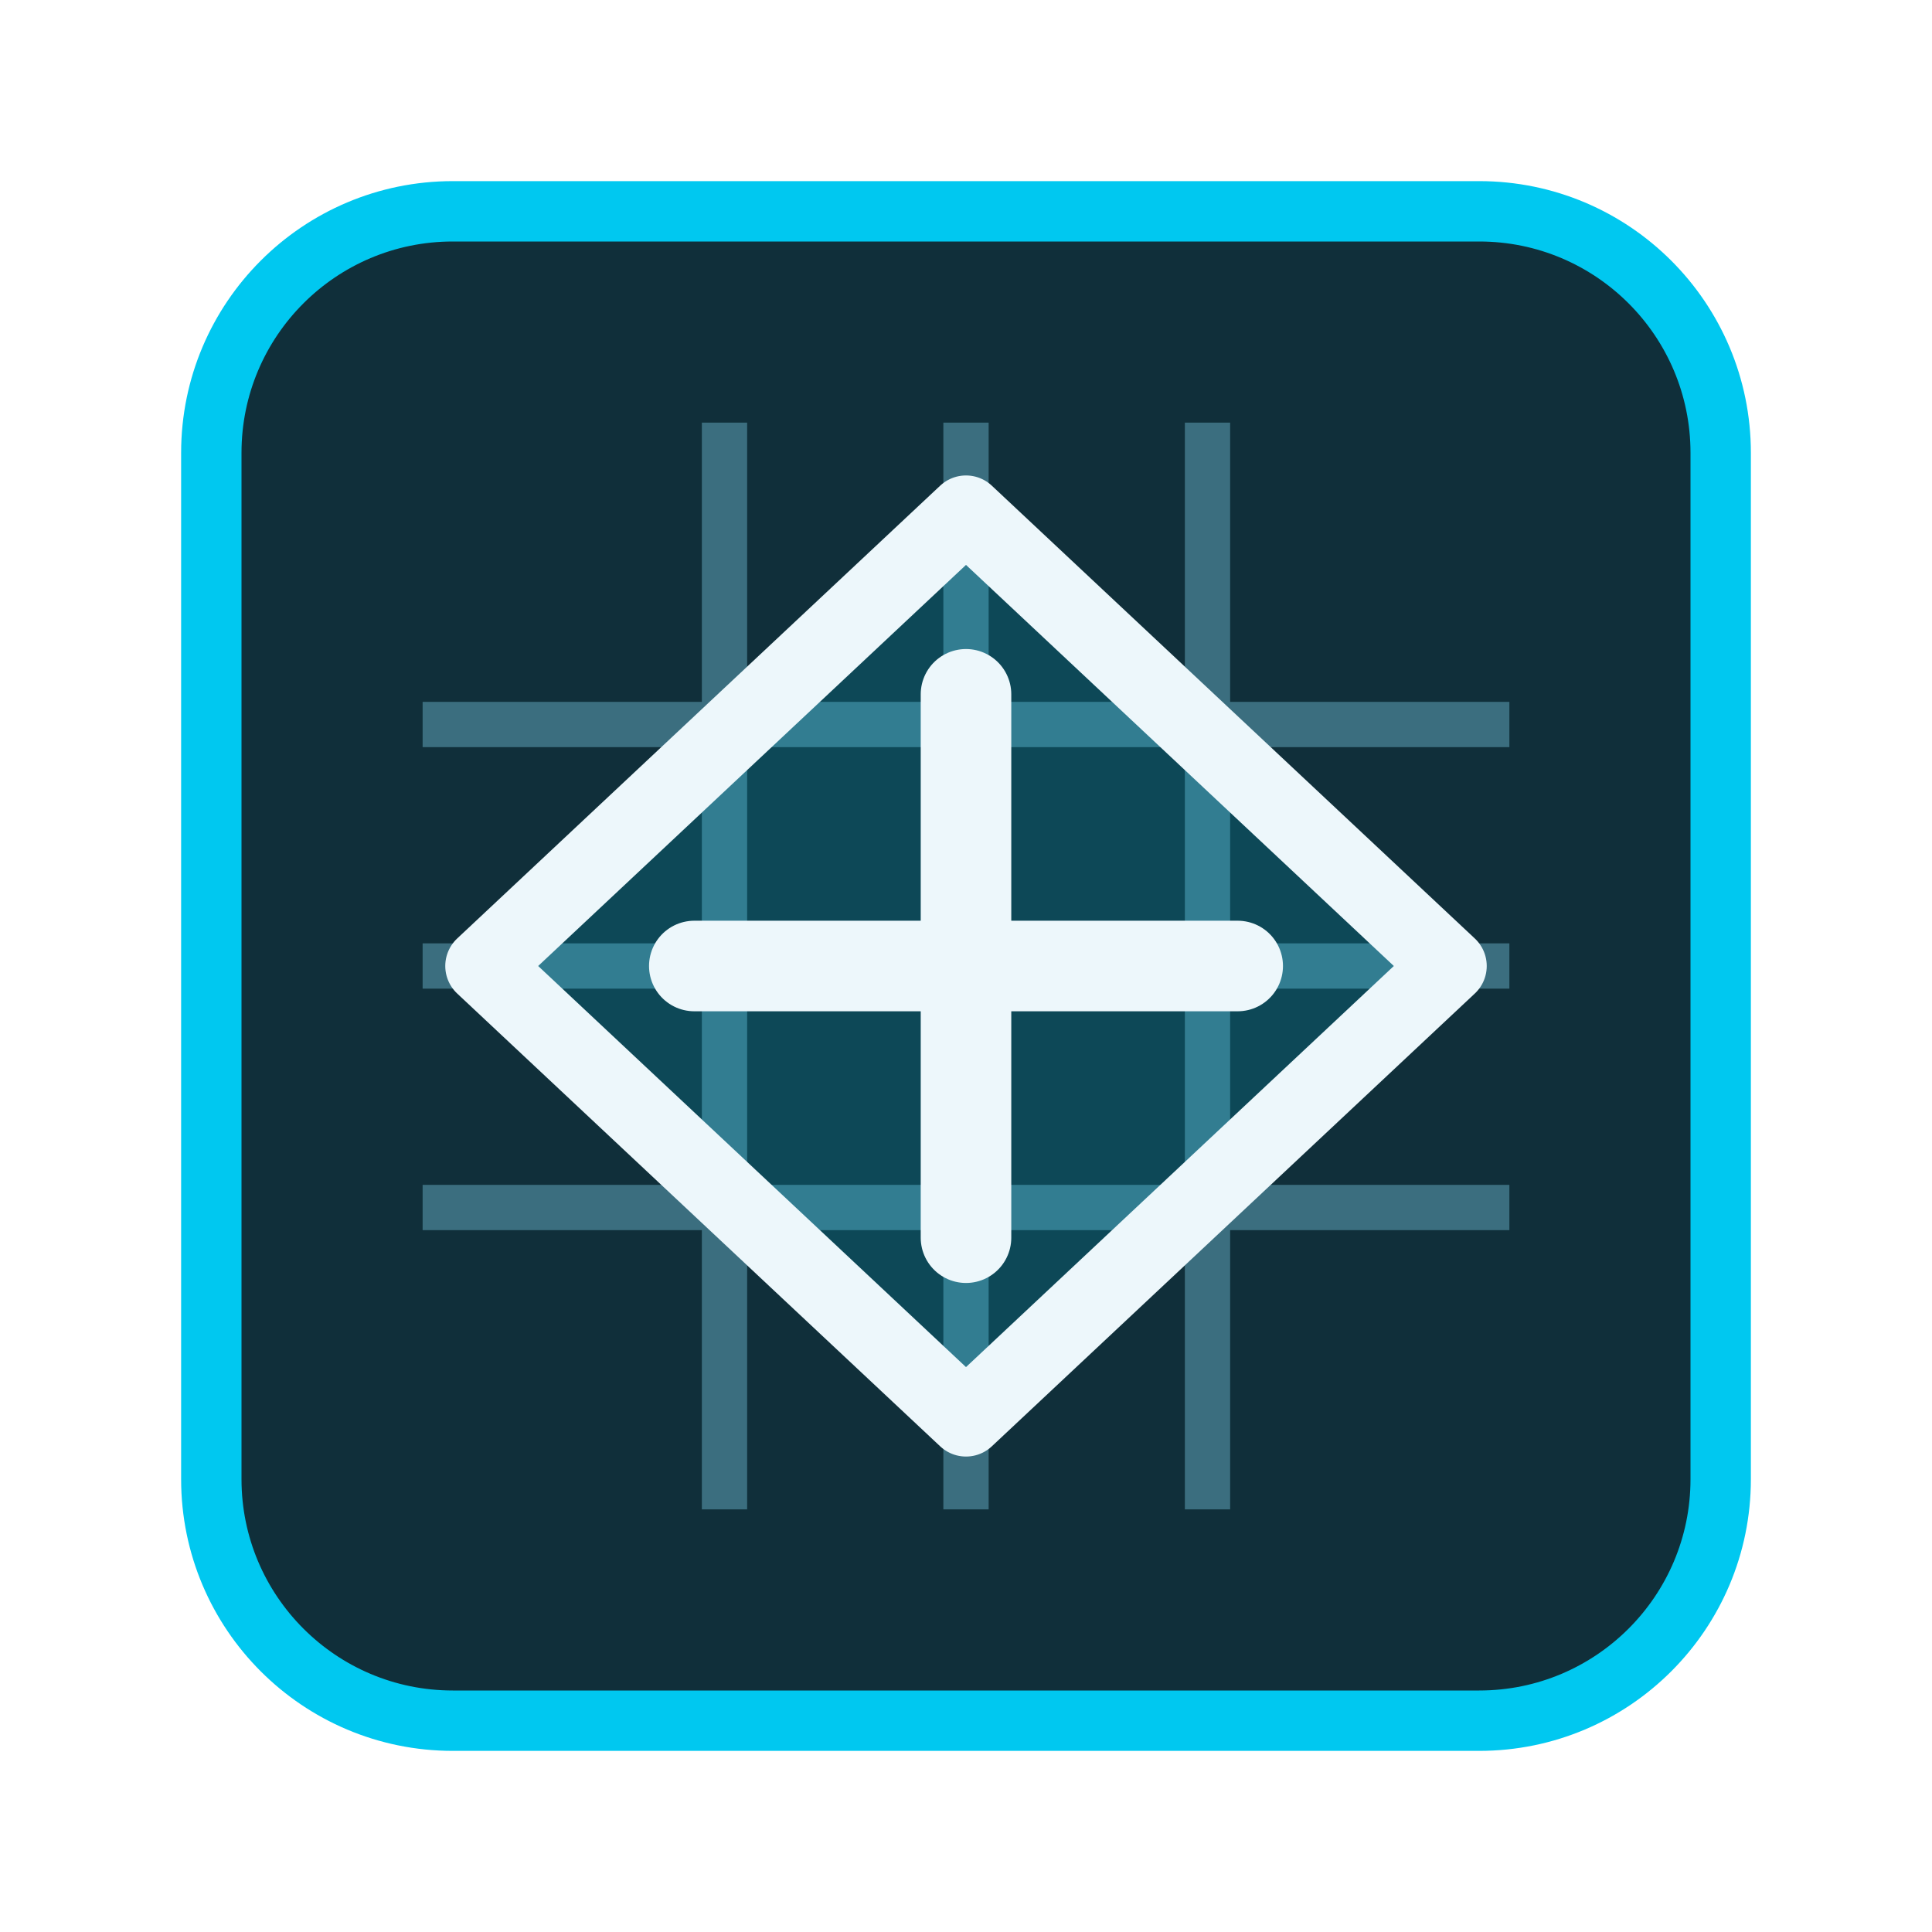
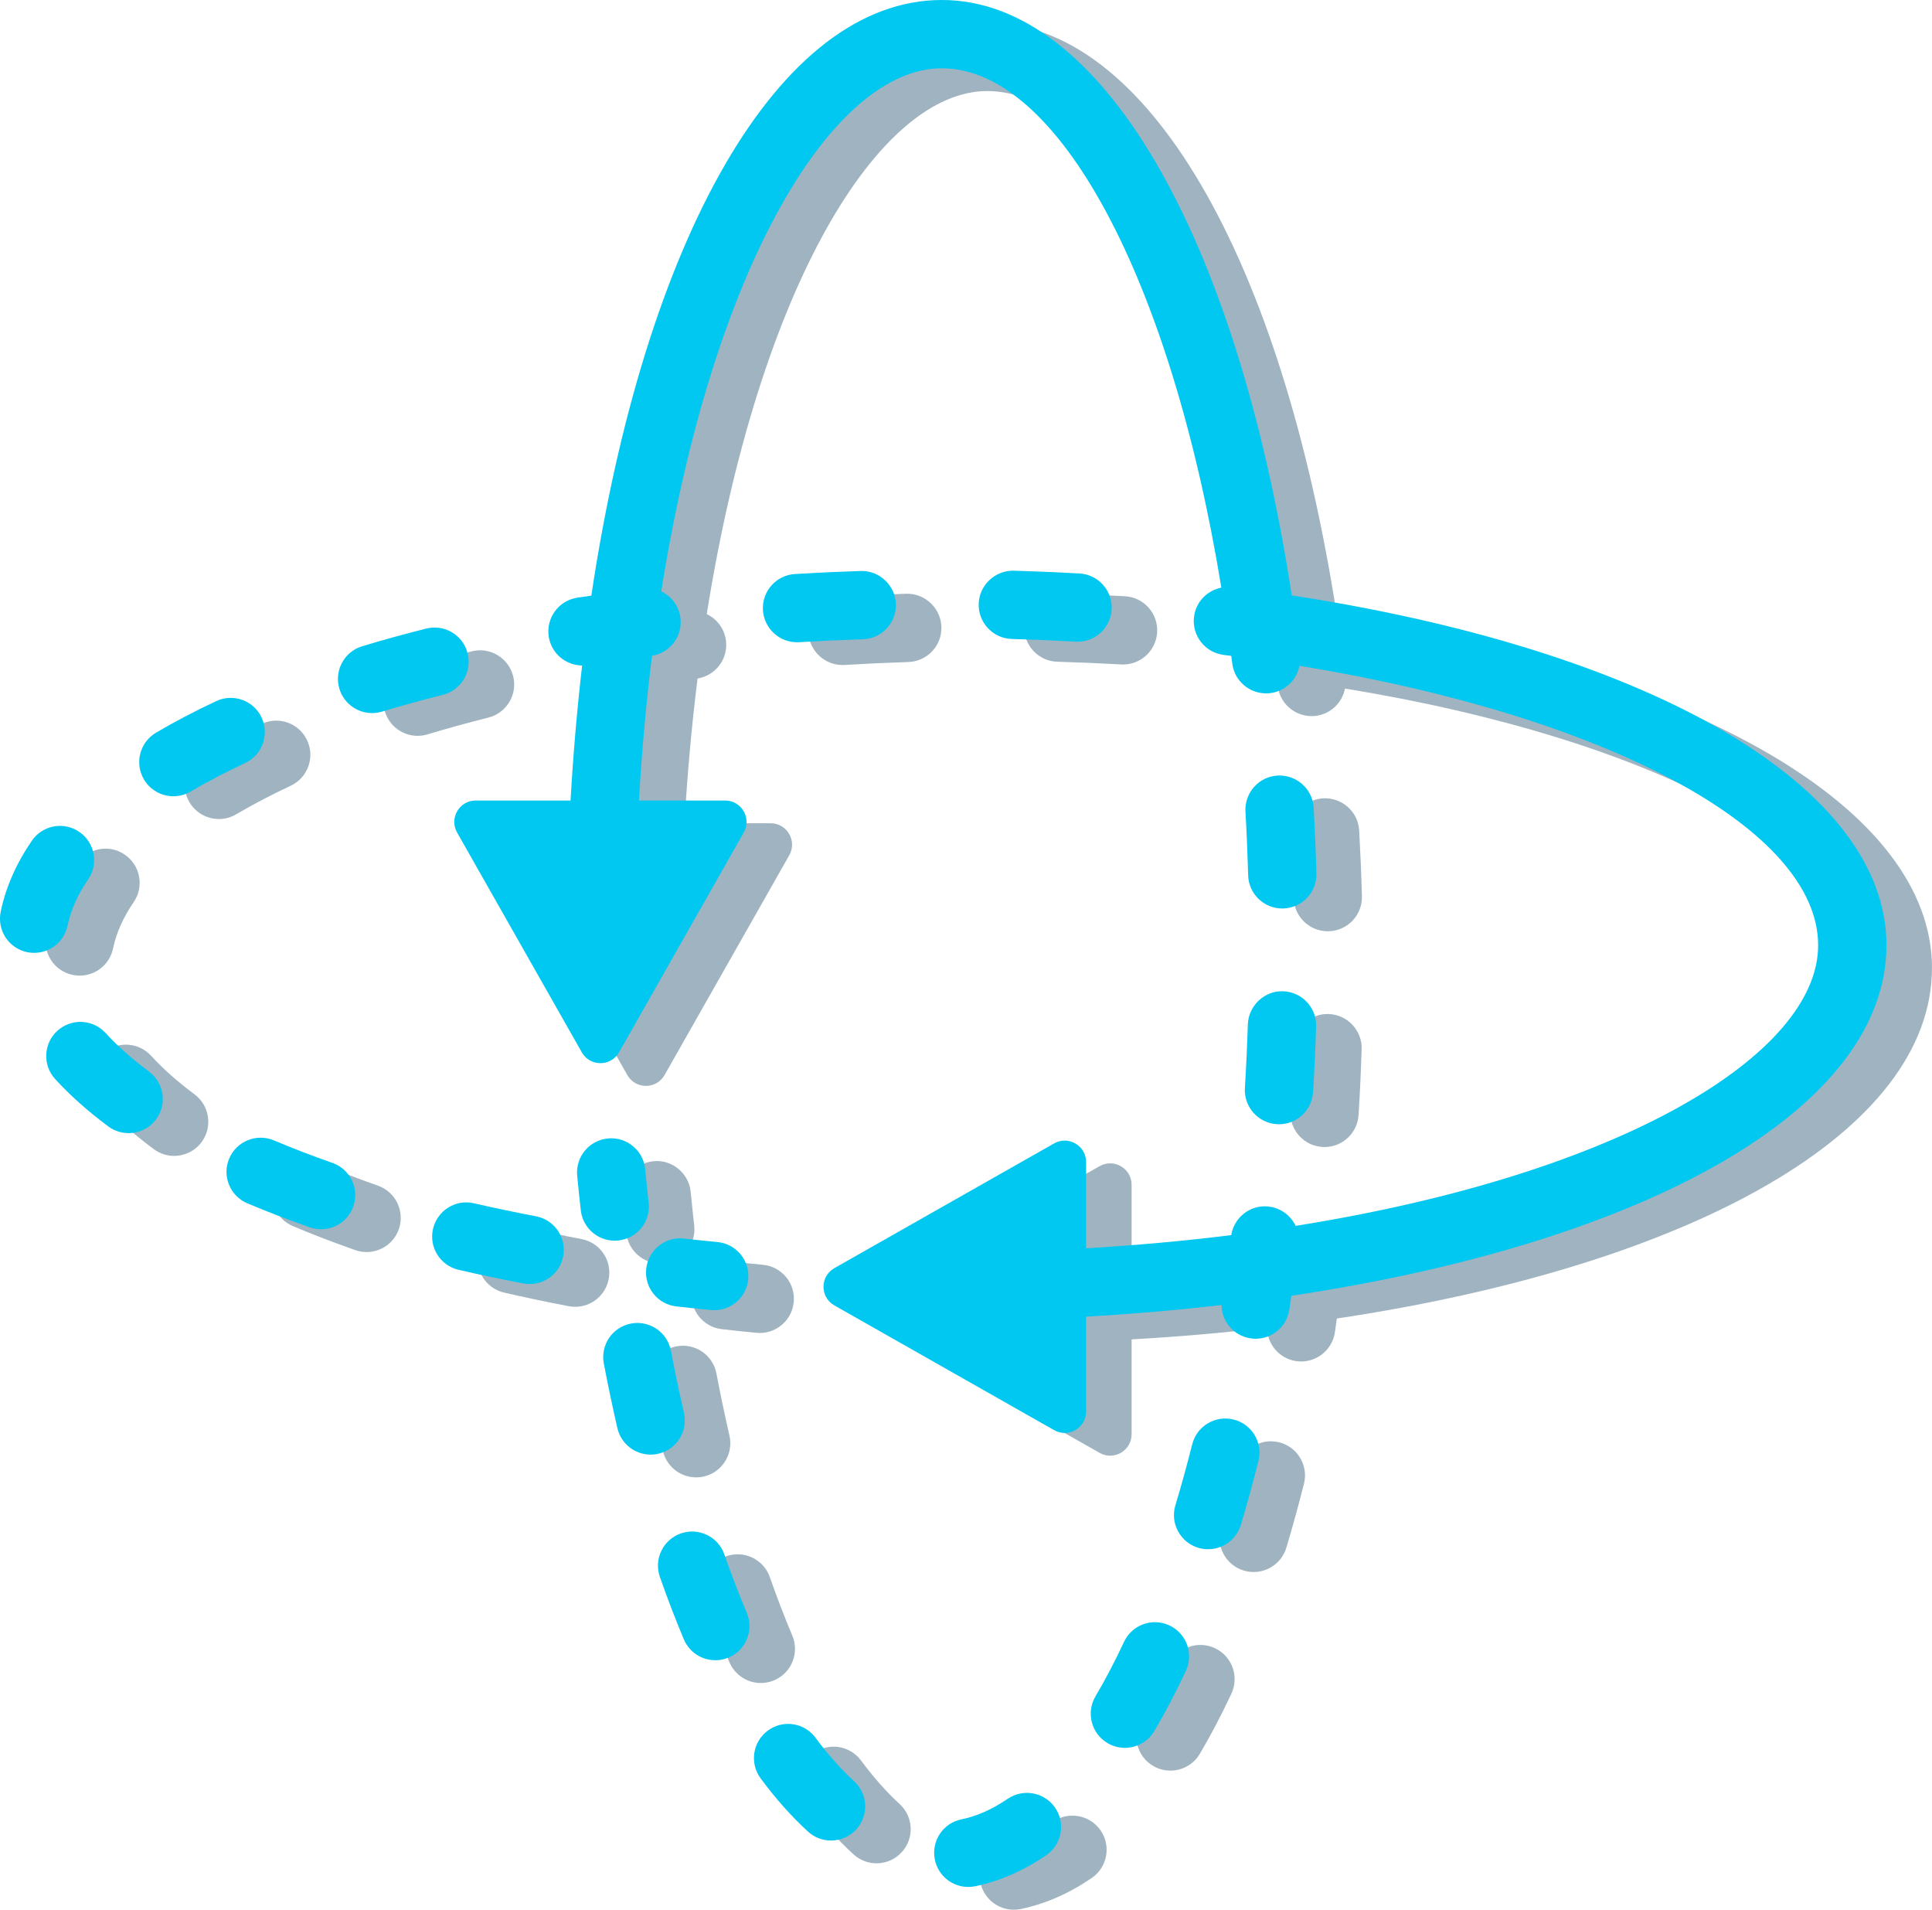
- <svg xmlns="http://www.w3.org/2000/svg" width="64" height="64" viewBox="0 0 64 64" fill="none">
-   <rect x="7" y="7" width="50" height="50" rx="8" fill="#102F3A" stroke="#00C8F0" stroke-width="2" />
-   <path d="M14 24H50M14 32H50M14 40H50M24 14V50M32 14V50M40 14V50" stroke="#8DE1FF" stroke-opacity=".35" stroke-width="1.5" />
-   <path d="M32 17L48 32L32 47L16 32L32 17Z" fill="#00C8F0" fill-opacity=".16" stroke="#EDF7FB" stroke-width="2.5" stroke-linejoin="round" />
-   <path d="M32 23V41M23 32H41" stroke="#EDF7FB" stroke-width="3" stroke-linecap="round" />
+ <svg xmlns="http://www.w3.org/2000/svg" id="Layer_2" data-name="Layer 2" viewBox="0 0 84.88 83.883">
+   <defs>
+     <style>
+       .cls-1 {
+         fill: #9fb3c1;
+       }
+ 
+       .cls-2 {
+         fill: #00c8f0;
+       }
+     </style>
+   </defs>
+   <g id="Icon">
+     <g>
+       <path class="cls-1" d="M25.552,54.426c-.932-.178-1.843-.369-2.73-.573-.805-.188-1.612.318-1.798,1.126s.318,1.612,1.126,1.798c.922.212,1.869.411,2.838.597.095.018.19.026.283.026.706,0,1.334-.5,1.472-1.219.156-.813-.378-1.6-1.191-1.755Z" />
+       <path class="cls-1" d="M37.016,29.21c.03,0,.061-.001.091-.002.924-.056,1.858-.099,2.802-.13.828-.027,1.478-.72,1.45-1.548-.027-.829-.737-1.477-1.548-1.45-.971.032-1.933.076-2.884.133-.827.049-1.457.76-1.408,1.587.048.796.709,1.41,1.496,1.41Z" />
+       <path class="cls-1" d="M22.544,29.698c-.202-.803-1.017-1.291-1.821-1.088-.963.243-1.908.503-2.809.775-.793.239-1.242,1.076-1.003,1.869.195.649.791,1.067,1.436,1.067.143,0,.289-.021.434-.064.863-.26,1.756-.506,2.676-.738.803-.203,1.291-1.018,1.088-1.821Z" />
+       <path class="cls-1" d="M8.546,48.068c-.742-.552-1.384-1.121-1.908-1.694-.559-.612-1.507-.654-2.119-.096s-.654,1.508-.096,2.119c.653.715,1.438,1.414,2.334,2.079.269.2.582.296.893.296.459,0,.911-.209,1.206-.605.494-.666.354-1.605-.311-2.099Z" />
+       <path class="cls-1" d="M16.602,52.079c-.896-.314-1.76-.647-2.568-.988-.763-.321-1.643.035-1.965.798-.322.764.035,1.644.798,1.966.865.365,1.788.721,2.742,1.055.165.058.332.085.497.085.619,0,1.199-.386,1.416-1.004.274-.781-.137-1.638-.919-1.911Z" />
+       <path class="cls-1" d="M13.494,32.518c-.352-.75-1.246-1.075-1.995-.722-.945.443-1.835.909-2.645,1.387-.713.421-.951,1.341-.53,2.054.28.474.78.738,1.293.738.259,0,.521-.067.761-.208.728-.429,1.533-.851,2.393-1.254.75-.351,1.074-1.244.722-1.995Z" />
+       <path class="cls-1" d="M49.257,29.185c.028.001.057.002.084.002.791,0,1.452-.618,1.497-1.417.046-.827-.588-1.535-1.415-1.581-.95-.053-1.911-.094-2.883-.122-.813-.019-1.519.628-1.542,1.457-.024.828.628,1.519,1.456,1.542.944.027,1.878.067,2.803.118Z" />
+       <path class="cls-1" d="M4.969,41.655c.138-.672.442-1.355.904-2.03.468-.684.294-1.617-.39-2.085-.685-.47-1.617-.294-2.085.39-.689,1.006-1.15,2.056-1.368,3.122-.167.812.356,1.604,1.167,1.771.102.021.203.031.303.031.697,0,1.322-.489,1.468-1.199Z" />
+       <path class="cls-1" d="M31.715,58.383c.503.057,1.011.11,1.522.159.048.005.096.007.144.007.764,0,1.417-.582,1.491-1.358.079-.824-.526-1.557-1.351-1.635-.494-.047-.985-.099-1.472-.153-.815-.099-1.565.499-1.658,1.322-.092.823.5,1.566,1.323,1.658Z" />
+       <path class="cls-1" d="M84.88,42.521c0-6.947-10.217-12.926-26.129-15.368-2.439-15.927-8.42-26.154-15.371-26.154-7.169,0-13.049,10.472-15.4,26.163-.207.032-.423.058-.628.091-.818.132-1.374.902-1.242,1.72.118.732.748,1.251,1.465,1.258-.221,1.913-.392,3.892-.509,5.93h-4.165c-.722,0-1.175.778-.819,1.406l5.478,9.653c.361.636,1.277.636,1.637,0l5.478-9.653c.356-.627-.097-1.406-.819-1.406h-3.786c.131-2.215.324-4.34.576-6.358.795-.129,1.351-.863,1.247-1.667-.067-.525-.398-.949-.842-1.161,2.298-14.447,7.581-22.976,12.327-22.976,5.125,0,10.073,9.288,12.28,22.812-.617.122-1.119.621-1.2,1.28-.103.822.481,1.571,1.304,1.674.112.014.221.03.332.044.014.112.03.221.044.333.095.759.741,1.313,1.486,1.313.062,0,.125-.004.188-.012.658-.083,1.157-.582,1.279-1.199,13.509,2.209,22.787,7.156,22.787,12.276,0,4.744-8.521,10.024-22.956,12.324-.212-.444-.636-.777-1.161-.844-.796-.112-1.54.452-1.668,1.25-2.024.254-4.155.447-6.377.579v-3.787c0-.722-.778-1.175-1.406-.819l-9.653,5.478c-.636.361-.636,1.277,0,1.637l9.653,5.478c.628.356,1.406-.097,1.406-.819v-4.165c2.045-.117,4.031-.289,5.95-.511.008.716.526,1.343,1.258,1.461.08.014.161.02.24.02.723,0,1.36-.524,1.479-1.262.033-.204.059-.419.09-.625,15.681-2.352,26.145-8.231,26.145-15.397Z" />
+       <path class="cls-1" d="M33.823,69.276c-.273-.781-1.129-1.194-1.911-.921-.782.273-1.194,1.129-.921,1.911.334.953.688,1.876,1.054,2.743.242.572.797.916,1.382.916.195,0,.393-.038.583-.118.763-.322,1.121-1.202.798-1.966-.341-.809-.673-1.672-.986-2.565Z" />
+       <path class="cls-1" d="M37.829,77.329c-.495-.668-1.435-.807-2.099-.311-.665.493-.804,1.433-.311,2.098.664.896,1.363,1.681,2.078,2.334.288.264.65.394,1.012.394.406,0,.811-.164,1.107-.487.56-.611.518-1.56-.094-2.119-.574-.525-1.144-1.167-1.694-1.908Z" />
+       <path class="cls-1" d="M58.098,50.379c.031.002.062.003.093.003.787,0,1.447-.612,1.496-1.408.059-.951.104-1.913.135-2.885.027-.828-.622-1.521-1.45-1.548-.799-.037-1.521.622-1.548,1.45-.031.942-.074,1.875-.131,2.799-.051.826.578,1.538,1.405,1.589Z" />
+       <path class="cls-1" d="M58.335,40.904c.015,0,.029,0,.044-0.0.828-.024,1.48-.714,1.456-1.542-.027-.971-.068-1.932-.121-2.883-.046-.827-.755-1.455-1.582-1.413-.827.046-1.46.755-1.414,1.582.053.923.092,1.856.119,2.8.022.813.689,1.457,1.498,1.457Z" />
+       <path class="cls-1" d="M56.2,63.353c-.805-.202-1.618.284-1.821,1.087-.233.921-.479,1.814-.739,2.678-.238.793.211,1.63,1.005,1.868.144.043.289.063.433.063.645,0,1.24-.419,1.436-1.068.271-.904.53-1.841.774-2.807.203-.803-.283-1.618-1.087-1.821Z" />
+       <path class="cls-1" d="M32.048,63.057c-.204-.887-.396-1.797-.573-2.729-.155-.813-.941-1.345-1.754-1.192-.814.155-1.348.94-1.193,1.755.185.969.384,1.916.596,2.838.16.694.777,1.164,1.46,1.164.111,0,.225-.012.338-.038.807-.186,1.311-.991,1.125-1.798Z" />
+       <path class="cls-1" d="M46.27,80.012c-.675.461-1.357.765-2.029.901-.812.165-1.336.957-1.17,1.769.145.711.77,1.201,1.468,1.201.1,0,.2-.01.301-.03,1.065-.217,2.116-.676,3.124-1.364.684-.468.859-1.4.392-2.085-.467-.684-1.401-.857-2.085-.392Z" />
+       <path class="cls-1" d="M53.378,72.396c-.753-.354-1.645-.028-1.995.722-.402.859-.824,1.664-1.254,2.393-.421.713-.184,1.633.53,2.054.239.142.501.208.761.208.513,0,1.013-.264,1.293-.738.478-.81.944-1.698,1.387-2.643.352-.75.028-1.644-.722-1.995Z" />
+       <path class="cls-1" d="M29.176,55.487c.823-.092,1.416-.835,1.323-1.658-.055-.486-.106-.978-.154-1.473-.08-.824-.819-1.433-1.637-1.35-.825.079-1.429.812-1.35,1.637.049.511.102,1.018.159,1.521.086.766.735,1.332,1.489,1.332.056,0,.113-.003.169-.01Z" />
+     </g>
+     <g>
+       <path class="cls-2" d="M23.552,53.426c-.932-.178-1.843-.369-2.73-.573-.805-.188-1.612.318-1.798,1.126s.318,1.612,1.126,1.798c.922.212,1.869.411,2.838.597.095.018.19.026.283.026.706,0,1.334-.5,1.472-1.219.156-.813-.378-1.6-1.191-1.755Z" />
+       <path class="cls-2" d="M35.016,28.21c.03,0,.061-.001.091-.002.924-.056,1.858-.099,2.802-.13.828-.027,1.478-.72,1.45-1.548-.027-.829-.737-1.477-1.548-1.45-.971.032-1.933.076-2.884.133-.827.049-1.457.76-1.408,1.587.048.796.709,1.41,1.496,1.41Z" />
+       <path class="cls-2" d="M20.544,28.698c-.202-.803-1.017-1.291-1.821-1.088-.963.243-1.908.503-2.809.775-.793.239-1.242,1.076-1.003,1.869.195.649.791,1.067,1.436,1.067.143,0,.289-.021.434-.064.863-.26,1.756-.506,2.676-.738.803-.203,1.291-1.018,1.088-1.821Z" />
+       <path class="cls-2" d="M6.546,47.068c-.742-.552-1.384-1.121-1.908-1.694-.559-.612-1.507-.654-2.119-.096s-.654,1.508-.096,2.119c.653.715,1.438,1.414,2.334,2.079.269.2.582.296.893.296.459,0,.911-.209,1.206-.605.494-.666.354-1.605-.311-2.099Z" />
+       <path class="cls-2" d="M14.602,51.079c-.896-.314-1.76-.647-2.568-.988-.763-.321-1.643.035-1.965.798-.322.764.035,1.644.798,1.966.865.365,1.788.721,2.742,1.055.165.058.332.085.497.085.619,0,1.199-.386,1.416-1.004.274-.781-.137-1.638-.919-1.911Z" />
+       <path class="cls-2" d="M11.494,31.518c-.352-.75-1.246-1.075-1.995-.722-.945.443-1.835.909-2.645,1.387-.713.421-.951,1.341-.53,2.054.28.474.78.738,1.293.738.259,0,.521-.067.761-.208.728-.429,1.533-.851,2.393-1.254.75-.351,1.074-1.244.722-1.995Z" />
+       <path class="cls-2" d="M47.257,28.185c.028.001.057.002.084.002.791,0,1.452-.618,1.497-1.417.046-.827-.588-1.535-1.415-1.581-.95-.053-1.911-.094-2.883-.122-.813-.019-1.519.628-1.542,1.457-.024.828.628,1.519,1.456,1.542.944.027,1.878.067,2.803.118Z" />
+       <path class="cls-2" d="M2.969,40.655c.138-.672.442-1.355.904-2.03.468-.684.294-1.617-.39-2.085-.685-.47-1.617-.294-2.085.39-.689,1.006-1.15,2.056-1.368,3.122-.167.812.356,1.604,1.167,1.771.102.021.203.031.303.031.697,0,1.322-.489,1.468-1.199Z" />
+       <path class="cls-2" d="M29.715,57.383c.503.057,1.011.11,1.522.159.048.005.096.007.144.007.764,0,1.417-.582,1.491-1.358.079-.824-.526-1.557-1.351-1.635-.494-.047-.985-.099-1.472-.153-.815-.099-1.565.499-1.658,1.322-.092.823.5,1.566,1.323,1.658Z" />
+       <path class="cls-2" d="M82.88,41.521c0-6.947-10.217-12.926-26.129-15.368C54.313,10.227,48.332,0,41.38,0c-7.169,0-13.049,10.472-15.4,26.163-.207.032-.423.058-.628.091-.818.132-1.374.902-1.242,1.72.118.732.748,1.251,1.465,1.258-.221,1.913-.392,3.892-.509,5.93h-4.165c-.722,0-1.175.778-.819,1.406l5.478,9.653c.361.636,1.277.636,1.637,0l5.478-9.653c.356-.627-.097-1.406-.819-1.406h-3.786c.131-2.215.324-4.34.576-6.358.795-.129,1.351-.863,1.247-1.667-.067-.525-.398-.949-.842-1.161,2.298-14.447,7.581-22.976,12.327-22.976,5.125,0,10.073,9.288,12.28,22.812-.617.122-1.119.621-1.2,1.28-.103.822.481,1.571,1.304,1.674.112.014.221.03.332.044.014.112.03.221.044.333.095.759.741,1.313,1.486,1.313.062,0,.125-.004.188-.012.658-.083,1.157-.582,1.279-1.199,13.509,2.209,22.787,7.156,22.787,12.276,0,4.744-8.521,10.024-22.956,12.324-.212-.444-.636-.777-1.161-.844-.796-.112-1.54.452-1.668,1.25-2.024.254-4.155.447-6.377.579v-3.787c0-.722-.778-1.175-1.406-.819l-9.653,5.478c-.636.361-.636,1.277,0,1.637l9.653,5.478c.628.356,1.406-.097,1.406-.819v-4.165c2.045-.117,4.031-.289,5.95-.511.008.716.526,1.343,1.258,1.461.08.014.161.02.24.02.723,0,1.36-.524,1.479-1.262.033-.204.059-.419.09-.625,15.681-2.352,26.145-8.231,26.145-15.397Z" />
+       <path class="cls-2" d="M31.823,68.276c-.273-.781-1.129-1.194-1.911-.921-.782.273-1.194,1.129-.921,1.911.334.953.688,1.876,1.054,2.743.242.572.797.916,1.382.916.195,0,.393-.038.583-.118.763-.322,1.121-1.202.798-1.966-.341-.809-.673-1.672-.986-2.565Z" />
+       <path class="cls-2" d="M35.829,76.329c-.495-.668-1.435-.807-2.099-.311-.665.493-.804,1.433-.311,2.098.664.896,1.363,1.681,2.078,2.334.288.264.65.394,1.012.394.406,0,.811-.164,1.107-.487.56-.611.518-1.56-.094-2.119-.574-.525-1.144-1.167-1.694-1.908Z" />
+       <path class="cls-2" d="M56.098,49.379c.031.002.062.003.093.003.787,0,1.447-.612,1.496-1.408.059-.951.104-1.913.135-2.885.027-.828-.622-1.521-1.45-1.548-.799-.037-1.521.622-1.548,1.45-.031.942-.074,1.875-.131,2.799-.051.826.578,1.538,1.405,1.589Z" />
+       <path class="cls-2" d="M56.335,39.904c.015,0,.029,0,.044-0.0.828-.024,1.48-.714,1.456-1.542-.027-.971-.068-1.932-.121-2.883-.046-.827-.755-1.455-1.582-1.413-.827.046-1.46.755-1.414,1.582.053.923.092,1.856.119,2.8.022.813.689,1.457,1.498,1.457Z" />
+       <path class="cls-2" d="M54.2,62.353c-.805-.202-1.618.284-1.821,1.087-.233.921-.479,1.814-.739,2.678-.238.793.211,1.63,1.005,1.868.144.043.289.063.433.063.645,0,1.24-.419,1.436-1.068.271-.904.53-1.841.774-2.807.203-.803-.283-1.618-1.087-1.821Z" />
+       <path class="cls-2" d="M30.048,62.057c-.204-.887-.396-1.797-.573-2.729-.155-.813-.941-1.345-1.754-1.192-.814.155-1.348.94-1.193,1.755.185.969.384,1.916.596,2.838.16.694.777,1.164,1.46,1.164.111,0,.225-.012.338-.038.807-.186,1.311-.991,1.125-1.798Z" />
+       <path class="cls-2" d="M44.27,79.012c-.675.461-1.357.765-2.029.901-.812.165-1.336.957-1.17,1.769.145.711.77,1.201,1.468,1.201.1,0,.2-.01.301-.03,1.065-.217,2.116-.676,3.124-1.364.684-.468.859-1.4.392-2.085-.467-.684-1.401-.857-2.085-.392Z" />
+       <path class="cls-2" d="M51.378,71.396c-.753-.354-1.645-.028-1.995.722-.402.859-.824,1.664-1.254,2.393-.421.713-.184,1.633.53,2.054.239.142.501.208.761.208.513,0,1.013-.264,1.293-.738.478-.81.944-1.698,1.387-2.643.352-.75.028-1.644-.722-1.995Z" />
+       <path class="cls-2" d="M27.176,54.487c.823-.092,1.416-.835,1.323-1.658-.055-.486-.106-.978-.154-1.473-.08-.824-.819-1.433-1.637-1.35-.825.079-1.429.812-1.35,1.637.049.511.102,1.018.159,1.521.086.766.735,1.332,1.489,1.332.056,0,.113-.003.169-.01Z" />
+     </g>
+   </g>
</svg>
